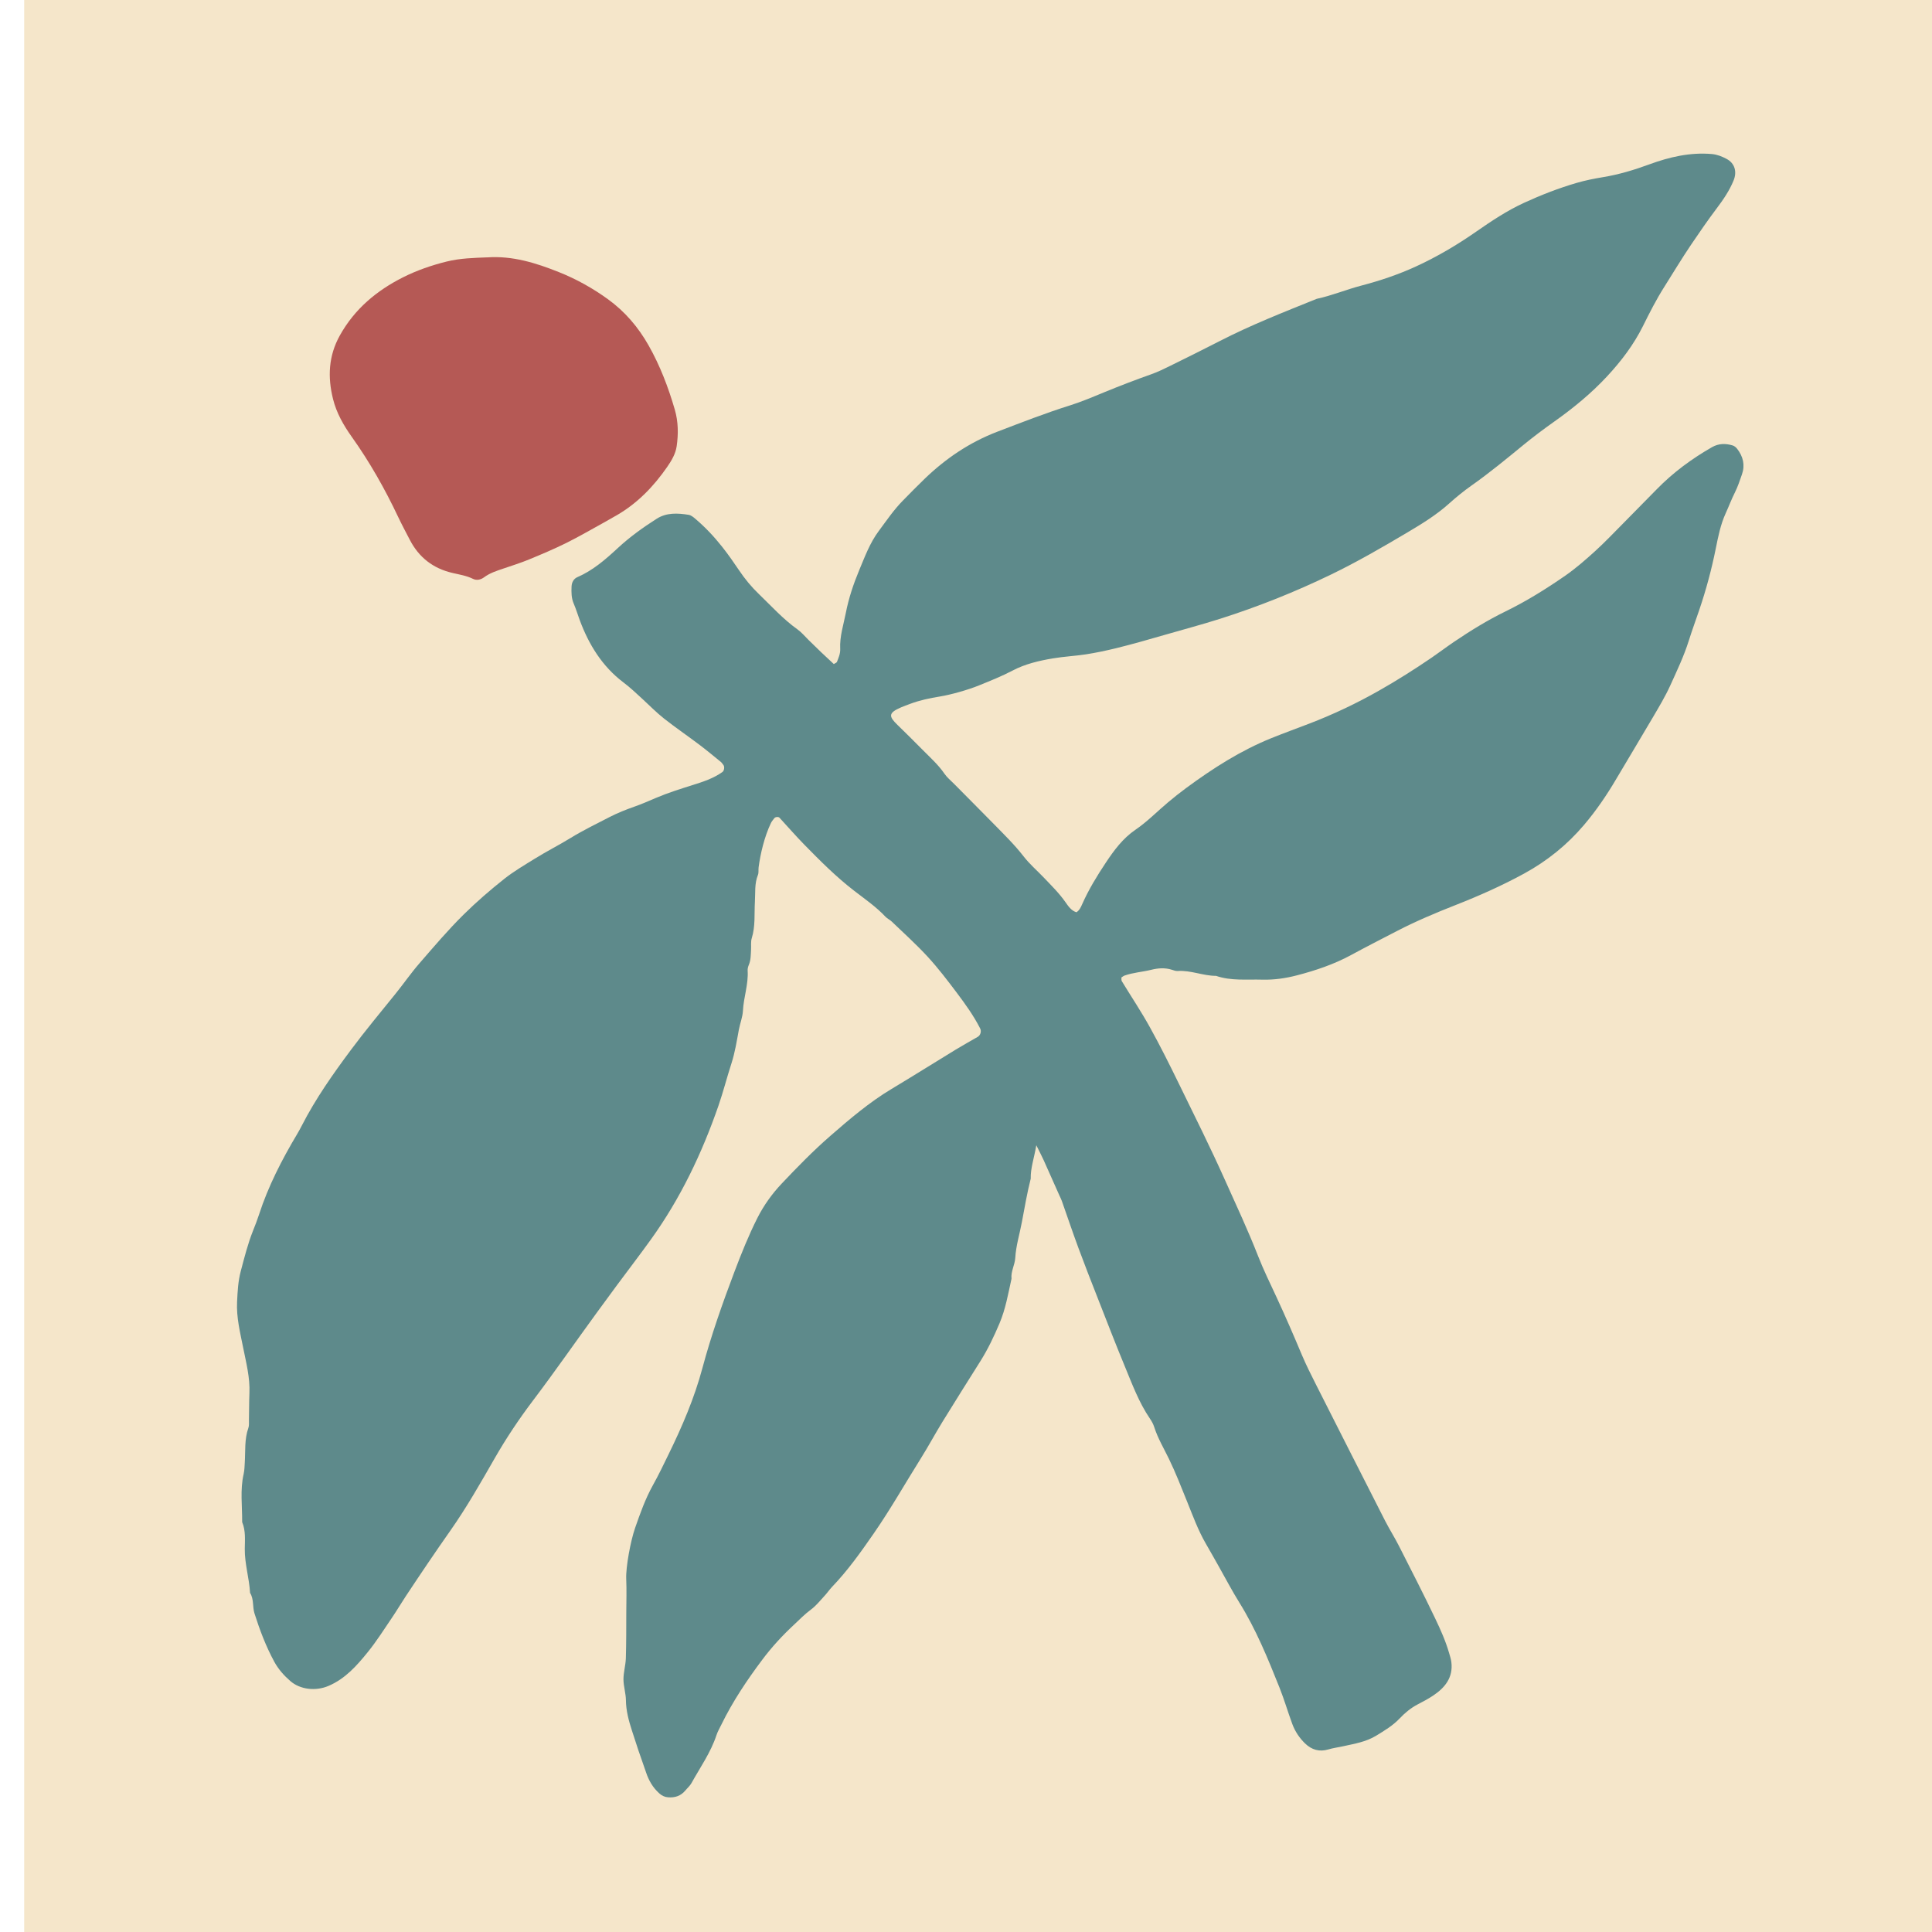
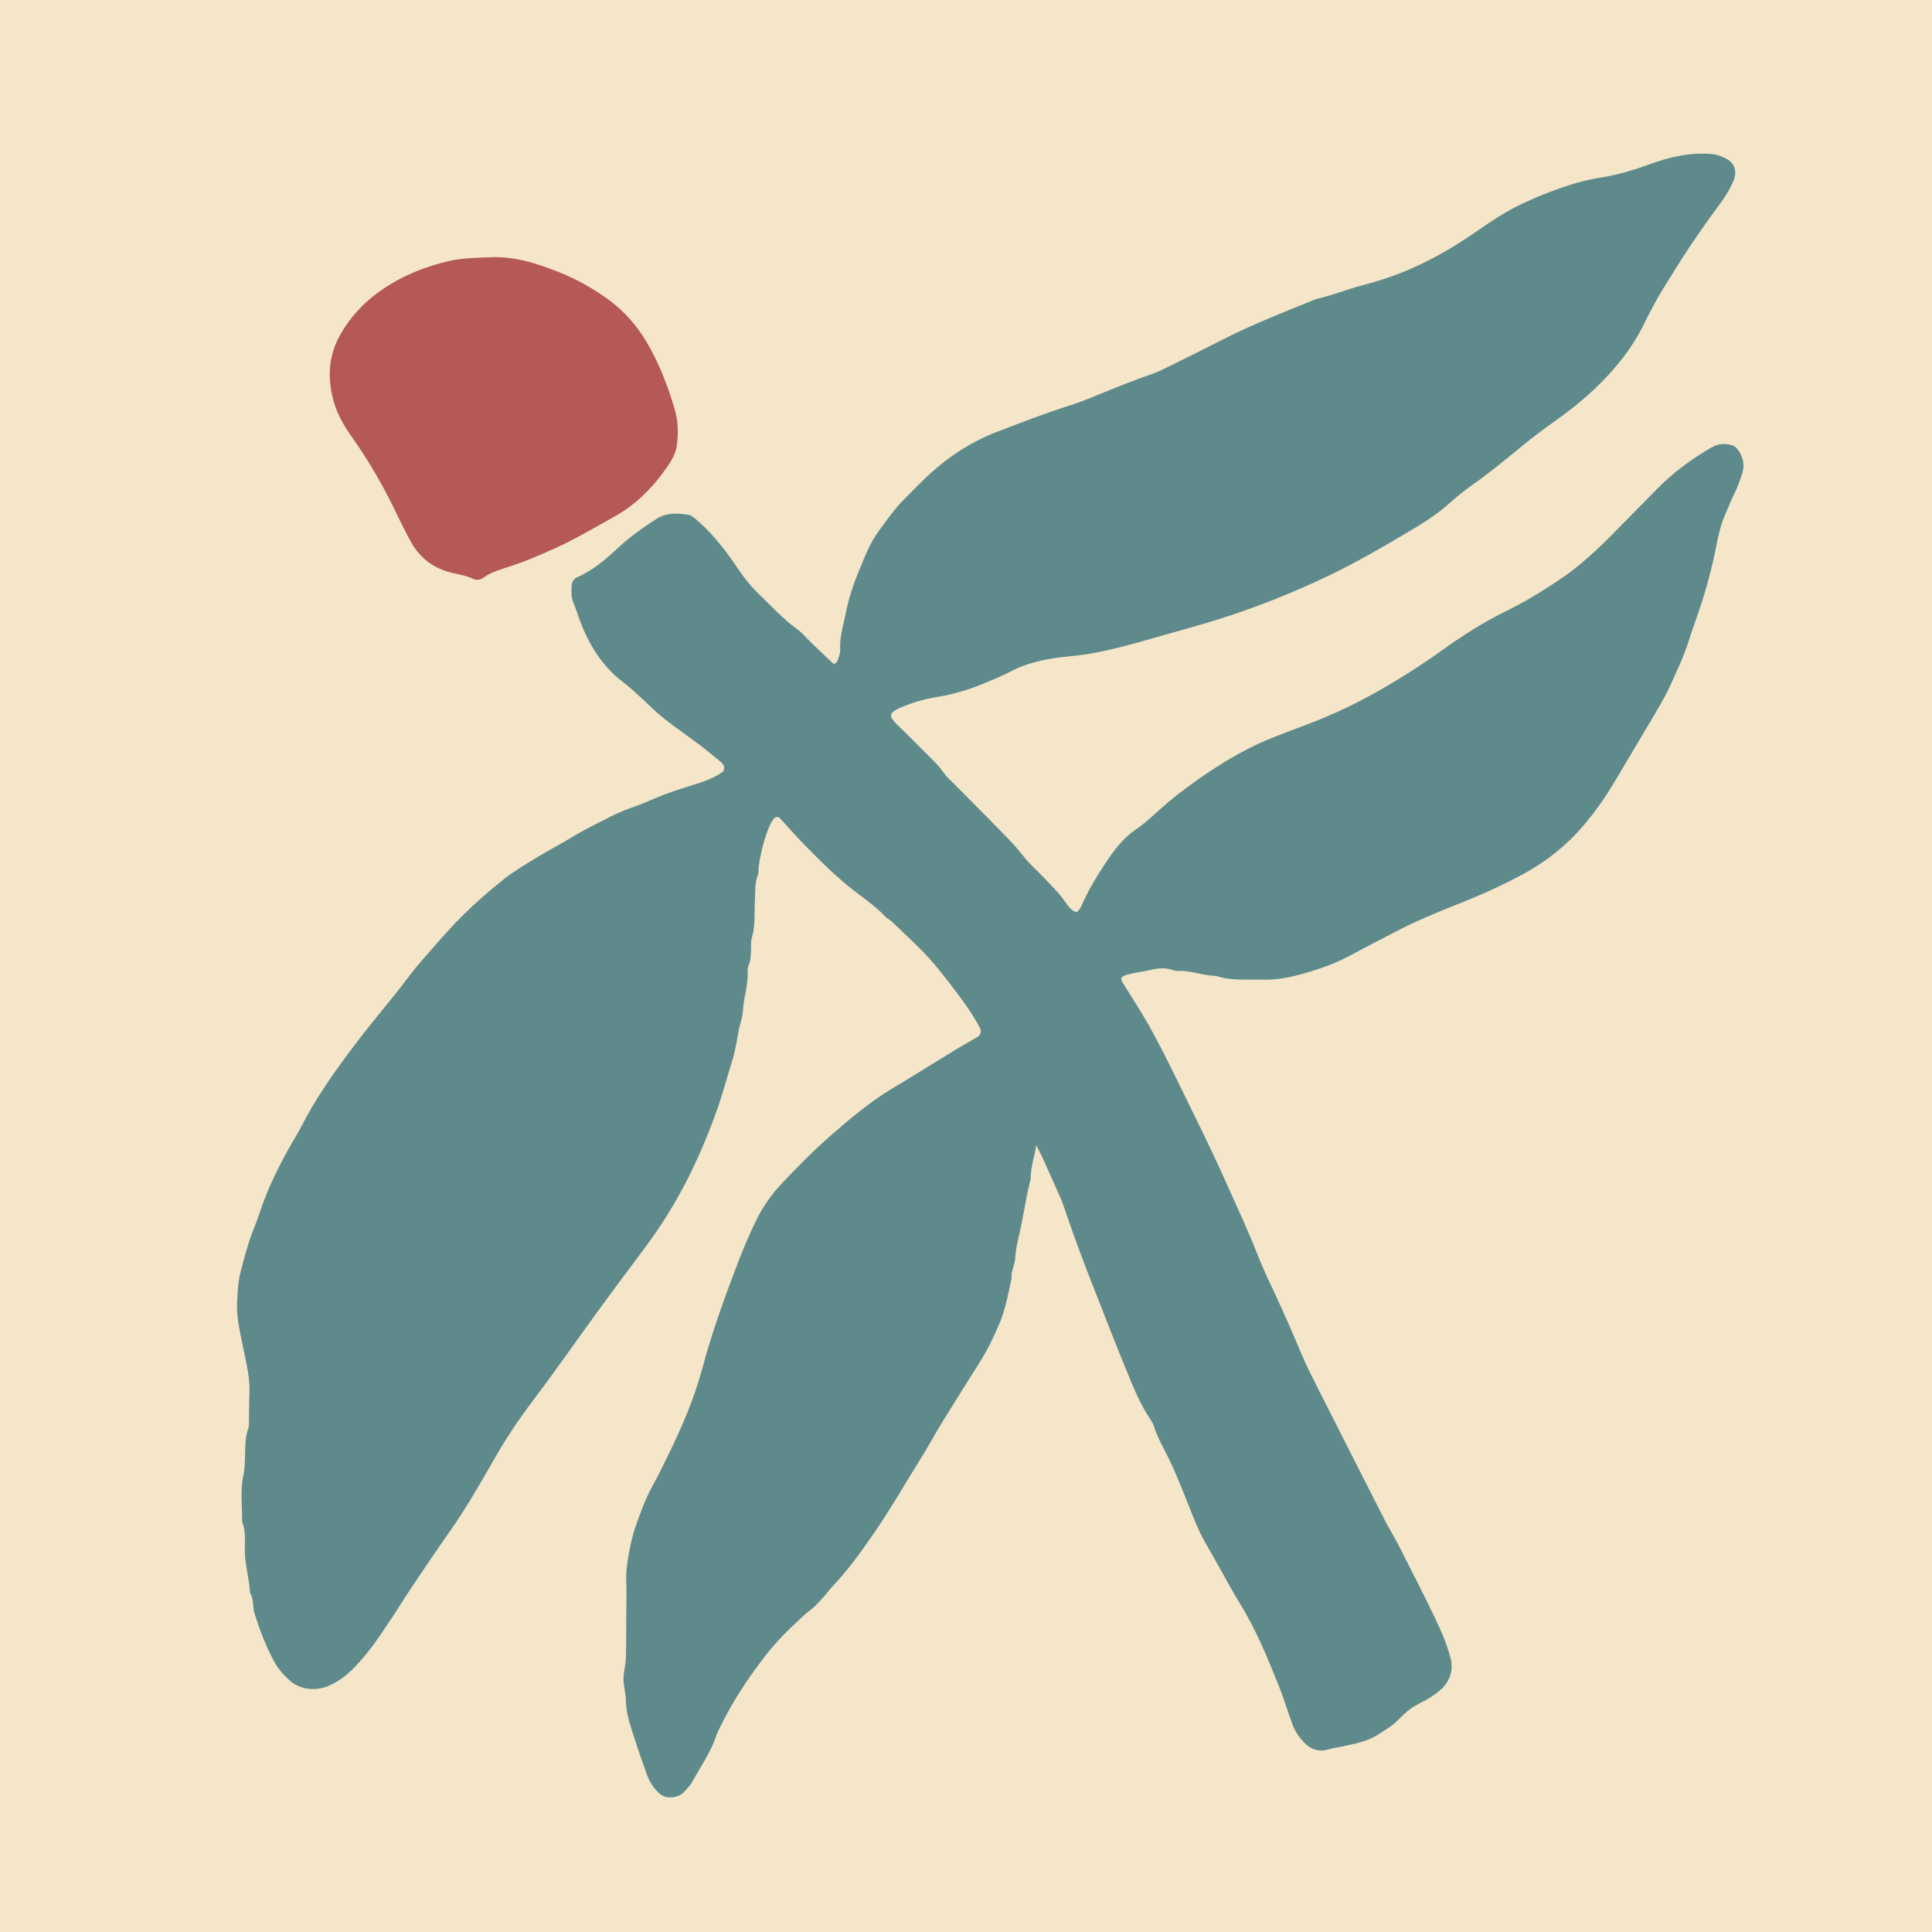
<svg xmlns="http://www.w3.org/2000/svg" width="200mm" height="200mm" viewBox="0 0 566.93 566.93">
  <g id="zone-1">
-     <rect x="7.1" y="0" width="566.93" height="566.93" fill="#f5e6ca" />
+     <rect x="0" y="0" width="566.93" height="566.93" fill="#f5e6ca" />
  </g>
  <g id="zone-3">
    <path d="M142.97,75.53c7.42-.53,14.29,1.63,21.01,4.31,5.12,2.04,9.92,4.71,14.41,7.96,5.03,3.64,8.92,8.23,11.93,13.55,3.37,5.95,5.8,12.31,7.7,18.87,1.02,3.53,1.06,7.11.55,10.69-.32,2.28-1.53,4.29-2.82,6.15-3.93,5.66-8.64,10.56-14.66,14.07-1.31.76-2.63,1.52-3.96,2.25-3.66,2.01-7.27,4.12-11,5.97-3.56,1.76-7.24,3.32-10.92,4.83-2.45,1.01-4.99,1.81-7.5,2.66-1.98.67-3.96,1.3-5.67,2.57-.98.73-2.2.97-3.24.45-1.92-.94-3.99-1.26-6.01-1.73-5.75-1.33-9.9-4.6-12.57-9.79-1.13-2.19-2.3-4.36-3.35-6.58-3.89-8.23-8.35-16.13-13.64-23.56-2.43-3.42-4.5-7.04-5.51-11.13-1.6-6.44-1.34-12.64,2.02-18.66,4.33-7.76,10.78-13.14,18.56-17.05,4.06-2.04,8.35-3.52,12.8-4.62,3.94-.97,7.89-1.06,11.86-1.22" fill="#b55955" />
  </g>
  <g id="zone-2">
    <path d="M304.11,336c-.67,3.93-1.73,6.8-1.65,9.86-1.06,4.2-1.8,8.46-2.59,12.72-.65,3.51-1.74,6.94-1.95,10.54-.12,2.08-1.33,3.96-1.1,6.11-.98,4.41-1.74,8.88-3.51,13.07-1.62,3.83-3.4,7.59-5.62,11.12-3.72,5.92-7.46,11.83-11.12,17.79-2.18,3.54-4.14,7.21-6.35,10.73-4.62,7.36-8.9,14.94-13.86,22.09-3.77,5.44-7.6,10.84-12.21,15.64-.78.82-1.41,1.78-2.19,2.61-1.29,1.39-2.48,2.92-3.99,4.03-1.85,1.37-3.42,3-5.08,4.55-3.34,3.11-6.41,6.45-9.15,10.1-4.55,6.06-8.75,12.33-12.08,19.16-.5,1.02-1.08,2.01-1.43,3.08-1.68,5.08-4.77,9.43-7.33,14.05-.45.81-1.21,1.45-1.81,2.18-1.33,1.59-3.06,2.14-5.08,1.97-.99-.08-1.81-.48-2.54-1.14-1.89-1.69-3.1-3.79-3.89-6.17-.72-2.14-1.5-4.27-2.23-6.41-.66-1.96-1.29-3.94-1.93-5.91-.93-2.88-1.71-5.76-1.75-8.84-.02-2.05-.71-4.1-.72-6.15,0-2.05.63-4.1.7-6.15.14-4.55.11-9.1.13-13.64.02-3.22.12-6.45-.02-9.66-.15-3.46,1.28-11.17,2.61-14.98,1.49-4.27,3-8.54,5.22-12.53,1.66-2.97,3.13-6.05,4.62-9.11,3.98-8.14,7.54-16.42,9.9-25.23,2.58-9.63,5.91-19.06,9.45-28.41,2.01-5.3,4.11-10.54,6.66-15.61,1.9-3.76,4.33-7.15,7.18-10.16,4.56-4.82,9.22-9.6,14.23-13.96,5.7-4.97,11.47-9.89,18.01-13.81,6.34-3.8,12.58-7.73,18.89-11.58,2.1-1.28,4.26-2.46,6.39-3.7.8-.47,1.13-1.62.69-2.48-1.9-3.72-4.33-7.11-6.83-10.43-2.73-3.62-5.49-7.26-8.56-10.59-3.33-3.63-7.01-6.93-10.57-10.35-.54-.52-1.29-.84-1.8-1.38-2.74-2.92-6.05-5.2-9.19-7.62-5.29-4.08-9.97-8.77-14.61-13.51-2.52-2.57-4.88-5.29-7.32-7.94-.31-.34-1.23-.25-1.52.15-.33.46-.73.88-.97,1.38-1.97,4.09-3.14,9.27-3.63,13.01-.1.75.07,1.59-.2,2.25-1.04,2.55-.73,5.22-.89,7.85-.21,3.57.18,7.18-.92,10.7-.33,1.05-.14,2.26-.21,3.39-.09,1.51-.04,3.03-.66,4.47-.22.51-.37,1.11-.34,1.65.26,4.02-1.18,7.83-1.38,11.8-.1,1.89-.84,3.66-1.19,5.52-.62,3.32-1.13,6.68-2.18,9.92-1.34,4.12-2.4,8.33-3.81,12.41-4.85,13.98-11.17,27.25-19.86,39.31-3.2,4.45-6.54,8.8-9.81,13.21-2.02,2.73-4.04,5.48-6.04,8.23-6.24,8.56-12.27,17.26-18.66,25.7-4.1,5.42-7.9,11.09-11.29,17.01-4.13,7.21-8.25,14.46-13.03,21.26-4.46,6.34-8.79,12.77-13.07,19.23-1.36,2.05-2.6,4.17-3.98,6.2-2.34,3.44-4.56,6.98-7.17,10.2-3.21,3.97-6.6,7.82-11.53,9.92-3.69,1.57-8.27,1.13-11.22-1.45-1.86-1.62-3.48-3.44-4.69-5.66-2.45-4.51-4.24-9.25-5.79-14.12-.64-1.99-.14-4.2-1.31-6.07-.24-4.33-1.6-8.52-1.55-12.91.03-2.62.3-5.32-.77-7.86.04-4.71-.64-9.45.44-14.14.25-1.09.26-2.25.33-3.37.21-3.38-.12-6.82,1.05-10.11.25-.69.16-1.5.17-2.26.06-2.65.03-5.31.14-7.96.2-4.59-.97-8.98-1.85-13.41-.88-4.43-2-8.82-1.77-13.42.15-3.02.29-6,1.08-8.96,1.06-4,2.06-8.02,3.6-11.88.63-1.58,1.25-3.16,1.77-4.77,2.7-8.31,6.67-16.02,11.13-23.51.48-.81.94-1.64,1.37-2.48,4.06-7.94,9.17-15.2,14.49-22.34,4.18-5.62,8.67-10.99,13.06-16.44,2.38-2.94,4.53-6.07,7.01-8.92,4.22-4.86,8.38-9.78,12.98-14.32,3.79-3.74,7.81-7.21,11.96-10.5,2.81-2.22,5.94-4.04,9-5.94,3.38-2.1,6.95-3.9,10.33-5.97,3.73-2.29,7.65-4.19,11.52-6.19,2.35-1.21,4.82-2.19,7.33-3.07,2.14-.75,4.22-1.67,6.31-2.56,3.49-1.48,7.09-2.61,10.7-3.75,3.06-.96,6.14-1.95,8.8-3.86.51-.36.67-1.55.26-2.05-.24-.29-.44-.64-.72-.87-2.06-1.67-4.09-3.38-6.21-4.98-3.47-2.62-7.07-5.08-10.49-7.77-2.23-1.76-4.23-3.81-6.33-5.74-1.81-1.67-3.58-3.35-5.57-4.85-6.24-4.71-10.17-11.11-12.85-18.34-.59-1.59-1.07-3.23-1.74-4.78-.71-1.63-.71-3.31-.64-5.02.05-1.22.61-2.29,1.71-2.76,4.61-2,8.3-5.24,11.92-8.59,3.49-3.23,7.34-5.99,11.34-8.54,2.91-1.86,6.16-1.67,9.39-1.16.69.11,1.37.66,1.94,1.15,2.91,2.46,5.51,5.23,7.87,8.21,1.76,2.22,3.39,4.55,4.97,6.9,1.7,2.53,3.61,4.86,5.81,6.97,3.69,3.55,7.12,7.37,11.32,10.37,1.22.87,2.21,2.07,3.29,3.14,2.42,2.4,4.88,4.75,7.39,7.05.42-.27.84-.39.93-.64.48-1.23,1.02-2.44.95-3.82-.18-3.64.98-7.1,1.66-10.59.83-4.24,2.2-8.37,3.87-12.38,1.68-4,3.15-8.08,5.8-11.63,2.26-3.03,4.37-6.17,7.04-8.88,2.13-2.16,4.25-4.35,6.44-6.45,6.2-5.96,13.15-10.67,21.3-13.79,7.07-2.7,14.1-5.45,21.32-7.72,3.42-1.08,6.74-2.49,10.06-3.86,4.55-1.87,9.13-3.63,13.77-5.27,1.96-.69,3.84-1.62,5.71-2.54,4.76-2.35,9.52-4.7,14.24-7.13,9.27-4.78,18.97-8.57,28.62-12.47,4.45-.95,8.65-2.72,13.04-3.87,5.49-1.44,10.86-3.23,16.04-5.61,6.23-2.86,12.08-6.31,17.69-10.22,4.51-3.14,9.08-6.18,14.1-8.49,4.99-2.29,10.11-4.28,15.37-5.82,2.53-.74,5.14-1.26,7.74-1.69,4.69-.77,9.17-2.12,13.63-3.76,5.88-2.16,11.96-3.58,18.34-3.03,1.57.14,2.96.71,4.29,1.41,2.42,1.27,3.14,3.73,2.1,6.32-1.22,3.01-3.05,5.67-4.98,8.23-2.62,3.48-5.07,7.05-7.51,10.65-2.75,4.08-5.28,8.28-7.9,12.44-2.34,3.7-4.3,7.57-6.23,11.46-2.73,5.48-6.37,10.26-10.51,14.72-4.66,5.02-9.93,9.33-15.52,13.29-3.09,2.19-6.12,4.46-9.05,6.86-4.98,4.08-9.94,8.18-15.21,11.89-2.32,1.63-4.53,3.45-6.64,5.34-3.7,3.31-7.89,5.89-12.13,8.4-7.33,4.35-14.71,8.63-22.39,12.35-10.57,5.12-21.45,9.47-32.66,13.03-5.4,1.72-10.88,3.16-16.32,4.74-4.72,1.37-9.44,2.72-14.2,3.89-2.93.71-5.88,1.34-8.88,1.8-3.19.48-6.41.64-9.57,1.17-4.08.68-8.18,1.63-11.9,3.59-3.19,1.68-6.53,3-9.87,4.36-3.17,1.29-8.21,2.72-11.42,3.24-2.99.48-5.94,1.1-8.78,2.17-.88.33-1.77.65-2.64,1.02-3.87,1.66-3.57,2.69-1.06,5.14,2.45,2.39,4.89,4.79,7.28,7.22,2.26,2.3,4.68,4.43,6.52,7.12.74,1.08,1.8,1.95,2.74,2.89,3.87,3.92,7.77,7.81,11.62,11.74,3.05,3.12,6.17,6.15,8.86,9.62,1.73,2.24,3.92,4.12,5.89,6.18,2.22,2.33,4.52,4.58,6.39,7.25.82,1.17,1.69,2.49,3.22,2.97.87-.57,1.26-1.41,1.65-2.29,1.91-4.34,4.39-8.39,7-12.31,2.39-3.59,4.95-7.08,8.69-9.63,3.43-2.34,6.37-5.37,9.56-8.05,1.74-1.46,3.52-2.87,5.35-4.22,7.8-5.74,15.92-10.95,24.96-14.6,3.68-1.48,7.41-2.84,11.12-4.26,7.08-2.72,13.9-5.95,20.51-9.71,5.29-3,10.39-6.23,15.4-9.65,2.19-1.5,4.3-3.1,6.49-4.59,4.87-3.29,9.86-6.38,15.15-8.96,6.15-3,11.94-6.61,17.54-10.49,3.1-2.15,5.98-4.67,8.78-7.21,2.81-2.55,5.42-5.31,8.1-8.01,3.34-3.37,6.67-6.75,9.99-10.15,4.8-4.92,10.27-8.95,16.23-12.36,1.95-1.11,3.98-1.12,6.04-.5.51.15,1.01.58,1.34,1.01,1.73,2.24,2.35,4.73,1.4,7.46-.62,1.78-1.21,3.59-2.05,5.27-1.02,2.03-1.81,4.15-2.75,6.21-1.5,3.3-2.18,6.79-2.89,10.3-1.22,6.09-2.83,12.09-4.83,17.98-1.03,3.03-2.14,6.04-3.1,9.1-1.42,4.51-3.46,8.77-5.4,13.06-1.48,3.26-3.34,6.35-5.16,9.45-3.53,6.04-7.17,12.01-10.72,18.04-2.78,4.74-5.89,9.28-9.43,13.46-4.93,5.82-10.84,10.6-17.56,14.27-6.49,3.55-13.25,6.55-20.13,9.25-5.82,2.29-11.58,4.71-17.13,7.58-4.54,2.35-9.1,4.68-13.6,7.12-4.97,2.7-10.39,4.52-15.9,5.95-3.31.86-6.67,1.34-10.12,1.25-4.54-.13-9.13.41-13.56-1.11-3.81,0-7.41-1.69-11.26-1.43-.54.04-1.12-.17-1.66-.35-2.06-.66-4.06-.51-6.15.01-2.56.63-5.24.79-7.75,1.67-.34.12-.64.38-.95.57.03.37-.05.81.12,1.09,2.75,4.52,5.7,8.93,8.26,13.56,3.03,5.46,5.81,11.05,8.55,16.66,4.57,9.34,9.21,18.65,13.46,28.13,3.32,7.4,6.76,14.75,9.72,22.32,1.58,4.04,3.5,7.95,5.33,11.89,2.63,5.65,5.1,11.36,7.51,17.1,1.25,2.96,2.7,5.84,4.15,8.71,6.74,13.34,13.5,26.67,20.28,39.98,1.29,2.52,2.82,4.92,4.1,7.45,3.6,7.08,7.23,14.15,10.65,21.32,1.54,3.22,3.01,6.51,4.01,9.97.26.9.57,1.8.68,2.72.56,4.55-1.89,7.53-5.41,9.87-1.41.94-2.93,1.73-4.44,2.52-2.05,1.07-3.79,2.52-5.36,4.18-1.98,2.09-4.42,3.53-6.85,5.02-2.99,1.83-6.36,2.37-9.67,3.1-1.47.33-2.96.51-4.43.95-2.52.75-4.82.13-6.79-1.79-1.67-1.63-2.91-3.51-3.71-5.65-1.31-3.53-2.36-7.17-3.75-10.66-3.43-8.59-6.91-17.16-11.84-25.07-2.1-3.37-3.93-6.89-5.89-10.35-1.3-2.3-2.59-4.61-3.92-6.9-2.28-3.94-3.82-8.21-5.52-12.41-1.7-4.2-3.33-8.41-5.32-12.5-1.48-3.05-3.24-5.99-4.28-9.25-.28-.89-.75-1.75-1.28-2.52-3.22-4.73-5.19-10.07-7.35-15.3-2.74-6.62-5.32-13.3-7.93-19.97-1.93-4.91-3.86-9.83-5.69-14.78-1.7-4.6-3.26-9.24-4.89-13.86-.19-.53-.46-1.03-.69-1.55-1.54-3.45-3.06-6.9-4.61-10.34-.54-1.19-1.15-2.34-2.17-4.4" fill="#5e8a8b" />
  </g>
</svg>
